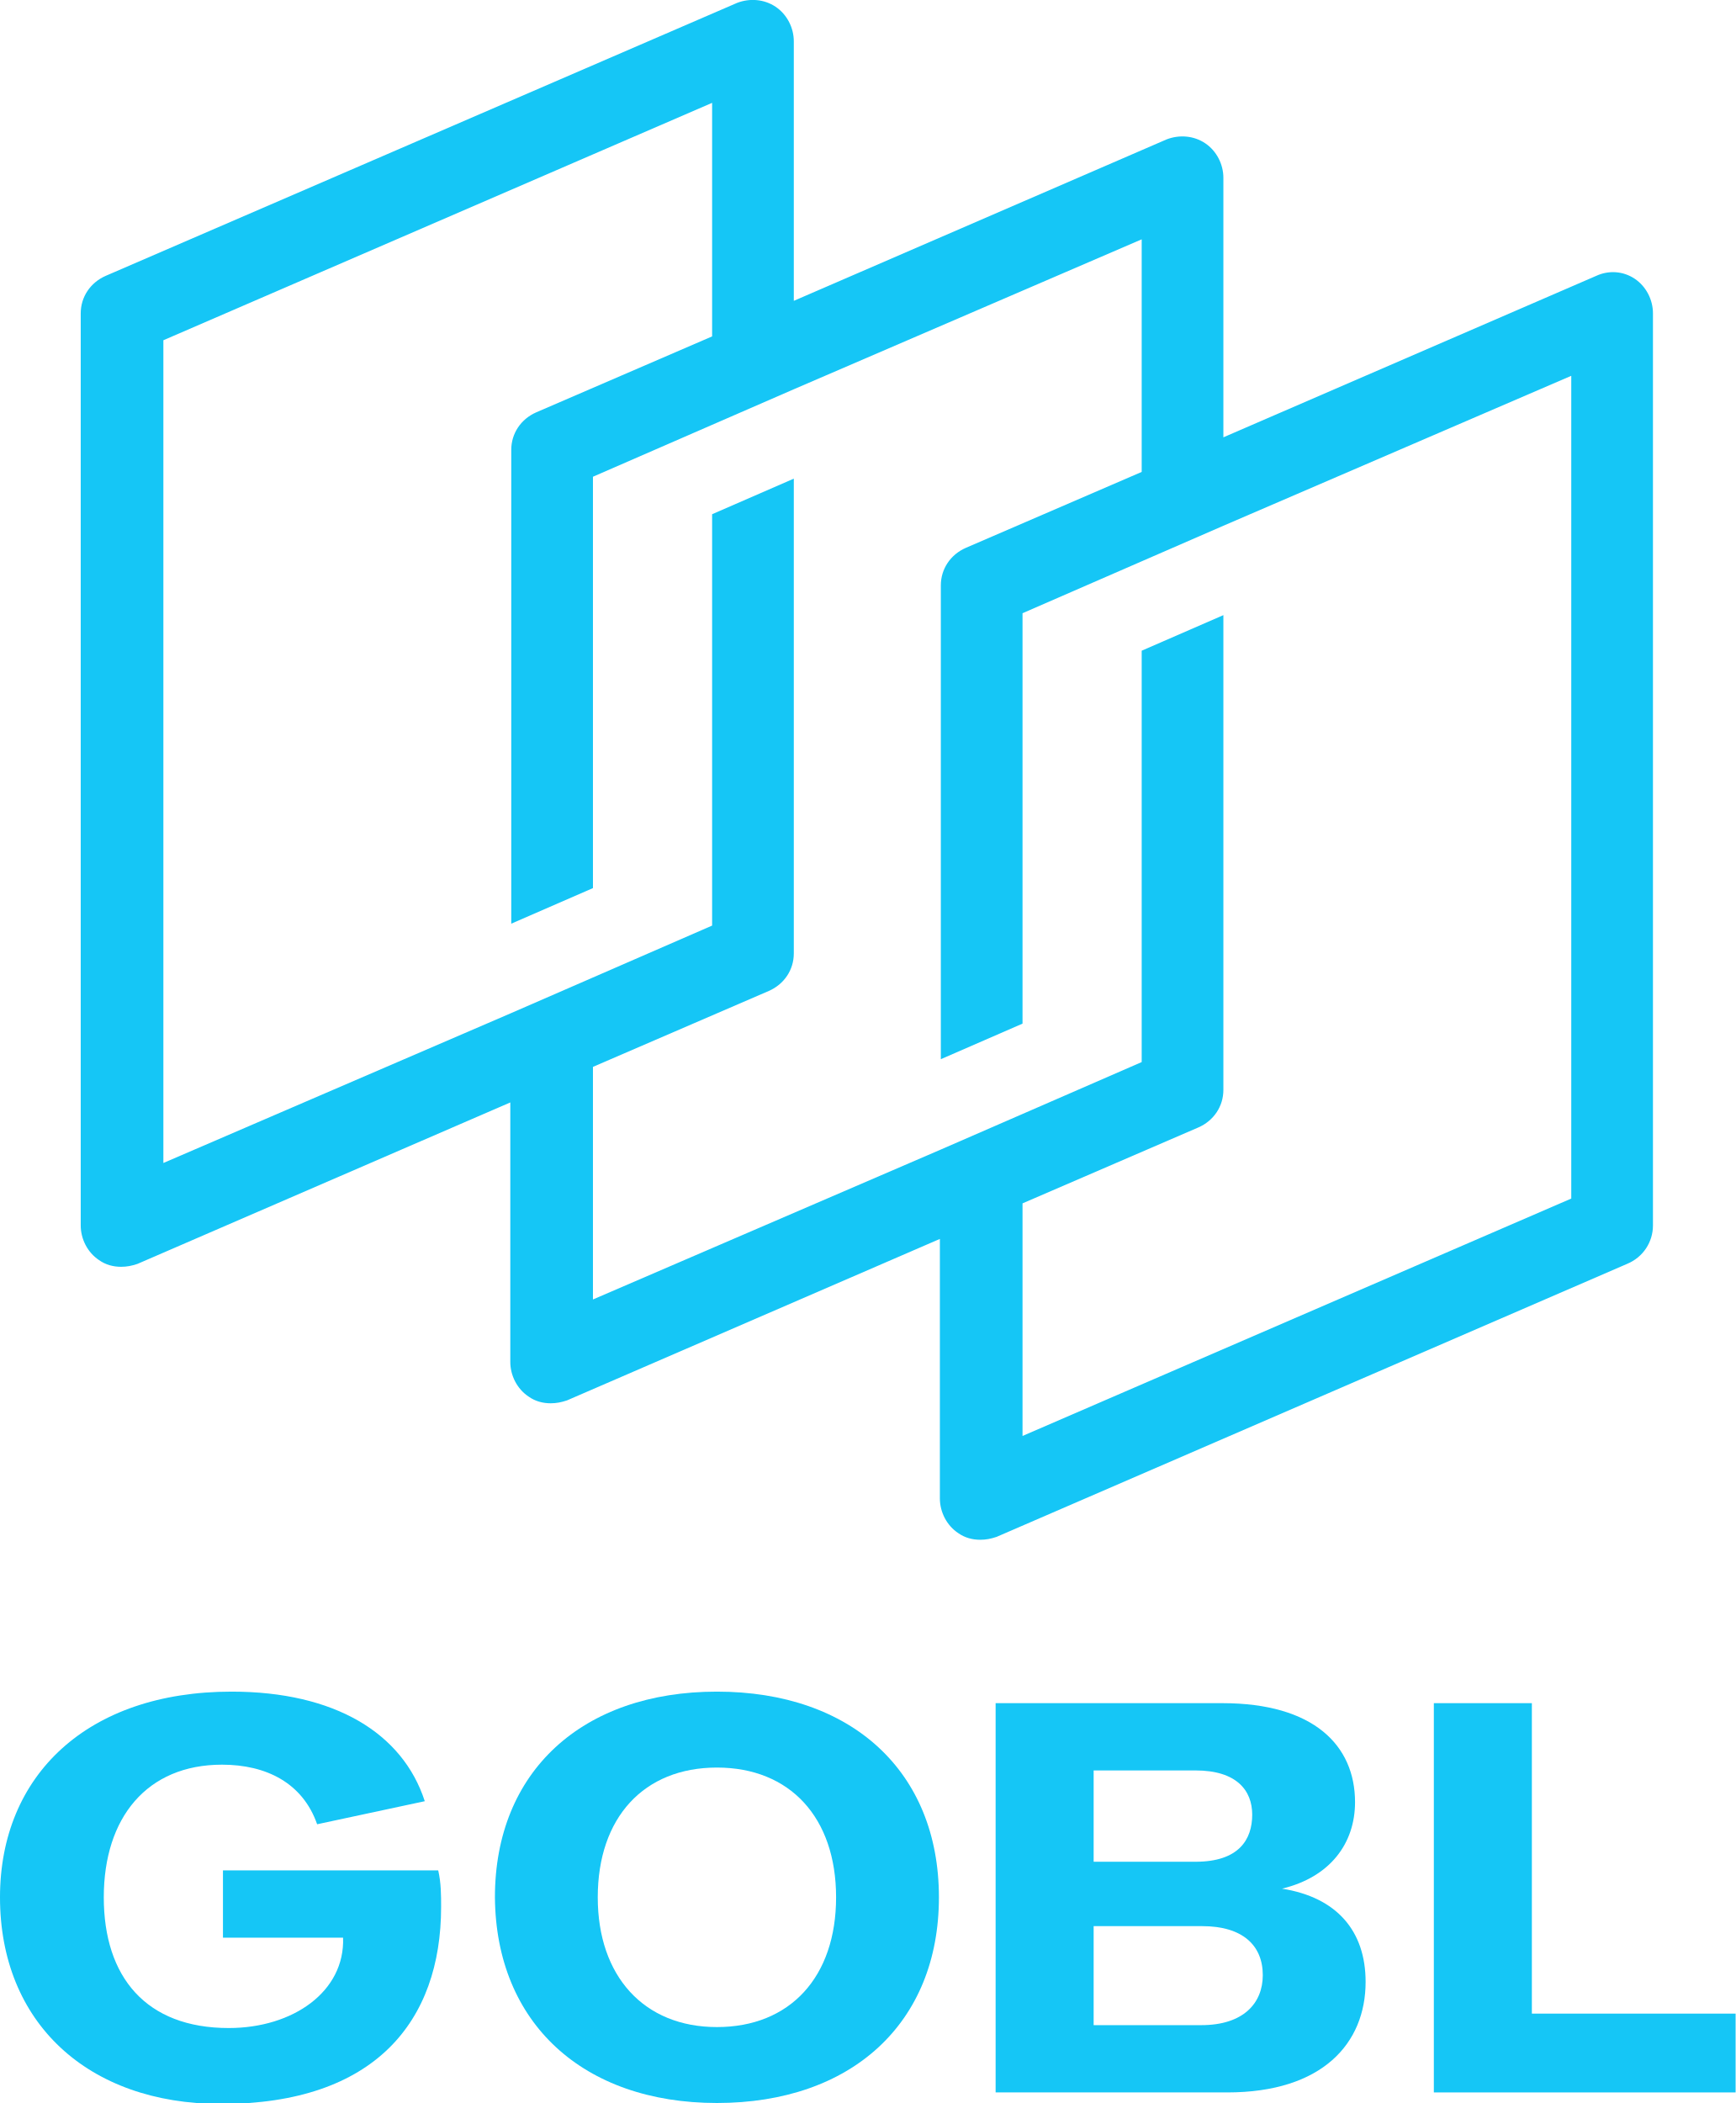
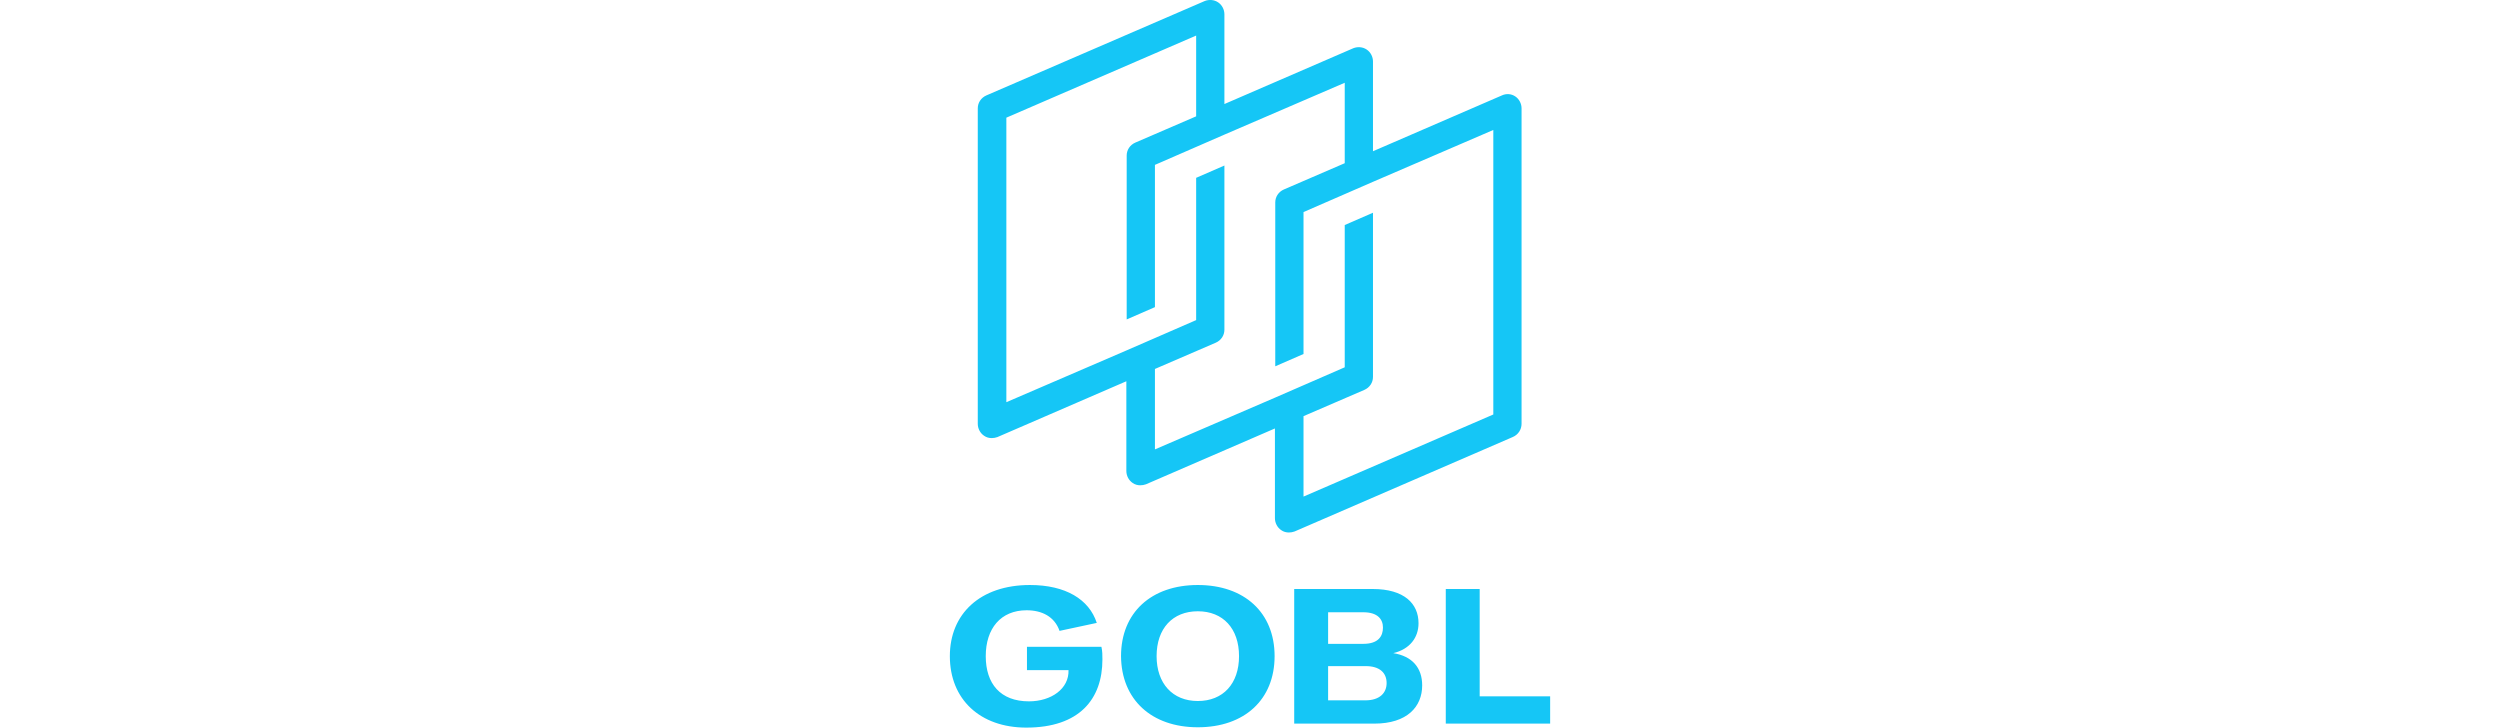
- <svg xmlns="http://www.w3.org/2000/svg" version="1.1" id="Capa_1" x="0px" y="0px" viewBox="0 0 180.6 218.8" style="enable-background:new 0 0 180.6 218.8;">
-   <g>
-     <path d="M172,127.5V32.6c0-1.4-0.7-2.8-1.9-3.6c-1.2-0.8-2.7-0.9-4-0.3l-38.8,16.8v-27c0-1.4-0.7-2.8-1.9-3.6 c-1.2-0.8-2.7-0.9-4-0.4L82.6,31.3v-27c0-1.4-0.7-2.8-1.9-3.6c-1.2-0.8-2.7-0.9-4-0.4L11,28.7c-1.6,0.7-2.6,2.2-2.6,3.9v94.9 c0,1.4,0.7,2.8,1.9,3.6c0.7,0.5,1.5,0.7,2.3,0.7c0.6,0,1.1-0.1,1.7-0.3l38.8-16.8v27c0,1.4,0.7,2.8,1.9,3.6 c0.7,0.5,1.5,0.7,2.3,0.7c0.6,0,1.1-0.1,1.7-0.3l38.8-16.8v27c0,1.4,0.7,2.8,1.9,3.6c0.7,0.5,1.5,0.7,2.3,0.7 c0.6,0,1.1-0.1,1.7-0.3l65.6-28.4C171,130.8,172,129.2,172,127.5z M163.5,124.7l-57.1,24.7v-24.2l18.3-7.9c1.6-0.7,2.6-2.2,2.6-3.9 V64l-8.5,3.7v42.8l-12.4,5.4l-8.5,3.7l-36.2,15.6V111l18.3-7.9c1.6-0.7,2.6-2.2,2.6-3.9V49.8l-8.5,3.7v42.8l-12.4,5.4l-8.5,3.7 L17,121V35.4l57.1-24.7V35l-18.3,7.9c-1.6,0.7-2.6,2.2-2.6,3.9v49.3l8.5-3.7V49.6l12.4-5.4l8.5-3.7l36.2-15.6v24.2l-18.3,7.9 c-1.6,0.7-2.6,2.2-2.6,3.9v49.3l8.5-3.7V63.8l12.4-5.4l8.5-3.7l36.2-15.6V124.7z" style="fill: rgb(21, 198, 246);" />
-     <g>
-       <g>
-         <path d="M44.2,187.4c-2.3-7.1-9.4-11.4-20.1-11.4C9.1,176,0,184.7,0,197.4c0,13,9.1,21.5,23,21.5c16,0,22.9-8.6,22.9-20.5 c0-1.2,0-2.5-0.3-3.8H23.2v7h12.5c0.2,5.6-5.2,9.4-11.9,9.4c-8.6,0-13-5.3-13-13.6c0-8.3,4.5-13.8,12.3-13.8 c4.6,0,8.4,1.9,9.9,6.2L44.2,187.4z" style="fill: rgb(21, 198, 246);" />
-         <path d="M74.6,210.9c-7.6,0-12.4-5.3-12.4-13.5c0-8.3,4.8-13.5,12.4-13.5c7.6,0,12.4,5.2,12.4,13.5 C87,205.7,82.2,210.9,74.6,210.9z M74.6,218.8c14,0,23.1-8.3,23.1-21.4c0-13.1-9.1-21.4-23.1-21.4s-23.1,8.3-23.1,21.4 C51.6,210.5,60.7,218.8,74.6,218.8z" style="fill: rgb(21, 198, 246);" />
-         <path d="M125,210.7h-11.2v-10.3h11.3c4.2,0,6.3,2,6.3,5.1C131.4,208.4,129.4,210.7,125,210.7z M113.8,184.2h10.6 c4.3,0,5.9,2.1,5.9,4.6c0,2.6-1.4,4.9-5.9,4.9h-10.6V184.2z M133.4,196.5c5-1.2,7.6-4.7,7.6-9c0-5.9-4.3-10.3-13.8-10.3h-23.6 v40.5h24.1c9.9,0,14.4-5.1,14.4-11.5C142.1,200.9,139.1,197.4,133.4,196.5z" style="fill: rgb(21, 198, 246);" />
-         <polygon points="149.2,177.2 149.2,217.7 180.6,217.7 180.6,209.5 159.4,209.5 159.4,177.2 &#09;&#09;&#09;" style="fill: rgb(21, 198, 246);" />
-       </g>
-     </g>
-   </g>
+ <svg xmlns="http://www.w3.org/2000/svg" width="550" height="160" viewBox="0 0 180.6 218.8">
+   <path d="M172 127.5V32.6c0-1.4-.7-2.8-1.9-3.6-1.2-.8-2.7-.9-4-.3l-38.8 16.8v-27c0-1.4-.7-2.8-1.9-3.6-1.2-.8-2.7-.9-4-.4L82.6 31.3v-27c0-1.4-.7-2.8-1.9-3.6-1.2-.8-2.7-.9-4-.4L11 28.7c-1.6.7-2.6 2.2-2.6 3.9v94.9c0 1.4.7 2.8 1.9 3.6.7.5 1.5.7 2.3.7.6 0 1.1-.1 1.7-.3l38.8-16.8v27c0 1.4.7 2.8 1.9 3.6.7.5 1.5.7 2.3.7.6 0 1.1-.1 1.7-.3l38.8-16.8v27c0 1.4.7 2.8 1.9 3.6.7.5 1.5.7 2.3.7.6 0 1.1-.1 1.7-.3l65.6-28.4c1.7-.7 2.7-2.3 2.7-4zm-8.5-2.8-57.1 24.7v-24.2l18.3-7.9c1.6-.7 2.6-2.2 2.6-3.9V64l-8.5 3.7v42.8l-12.4 5.4-8.5 3.7-36.2 15.6V111l18.3-7.9c1.6-.7 2.6-2.2 2.6-3.9V49.8l-8.5 3.7v42.8l-12.4 5.4-8.5 3.7L17 121V35.4l57.1-24.7V35l-18.3 7.9c-1.6.7-2.6 2.2-2.6 3.9v49.3l8.5-3.7V49.6l12.4-5.4 8.5-3.7 36.2-15.6v24.2L100.5 57c-1.6.7-2.6 2.2-2.6 3.9v49.3l8.5-3.7V63.8l12.4-5.4 8.5-3.7 36.2-15.6v85.6zM44.2 187.4c-2.3-7.1-9.4-11.4-20.1-11.4-15 0-24.1 8.7-24.1 21.4 0 13 9.1 21.5 23 21.5 16 0 22.9-8.6 22.9-20.5 0-1.2 0-2.5-.3-3.8H23.2v7h12.5c.2 5.6-5.2 9.4-11.9 9.4-8.6 0-13-5.3-13-13.6s4.5-13.8 12.3-13.8c4.6 0 8.4 1.9 9.9 6.2l11.2-2.4zM74.6 210.9c-7.6 0-12.4-5.3-12.4-13.5 0-8.3 4.8-13.5 12.4-13.5 7.6 0 12.4 5.2 12.4 13.5s-4.8 13.5-12.4 13.5zm0 7.9c14 0 23.1-8.3 23.1-21.4 0-13.1-9.1-21.4-23.1-21.4s-23.1 8.3-23.1 21.4c.1 13.1 9.2 21.4 23.1 21.4zM125 210.7h-11.2v-10.3h11.3c4.2 0 6.3 2 6.3 5.1 0 2.9-2 5.2-6.4 5.2zm-11.2-26.5h10.6c4.3 0 5.9 2.1 5.9 4.6 0 2.6-1.4 4.9-5.9 4.9h-10.6v-9.5zm19.6 12.3c5-1.2 7.6-4.7 7.6-9 0-5.9-4.3-10.3-13.8-10.3h-23.6v40.5h24.1c9.9 0 14.4-5.1 14.4-11.5 0-5.3-3-8.8-8.7-9.7zM149.2 177.2v40.5h31.4v-8.2h-21.2v-32.3z" style="fill:#15c6f6" />
</svg>
